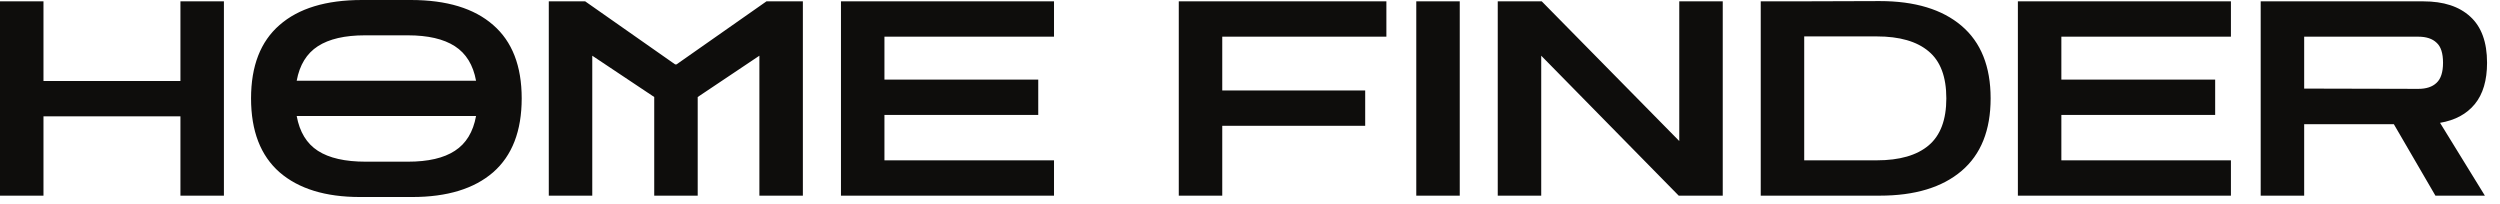
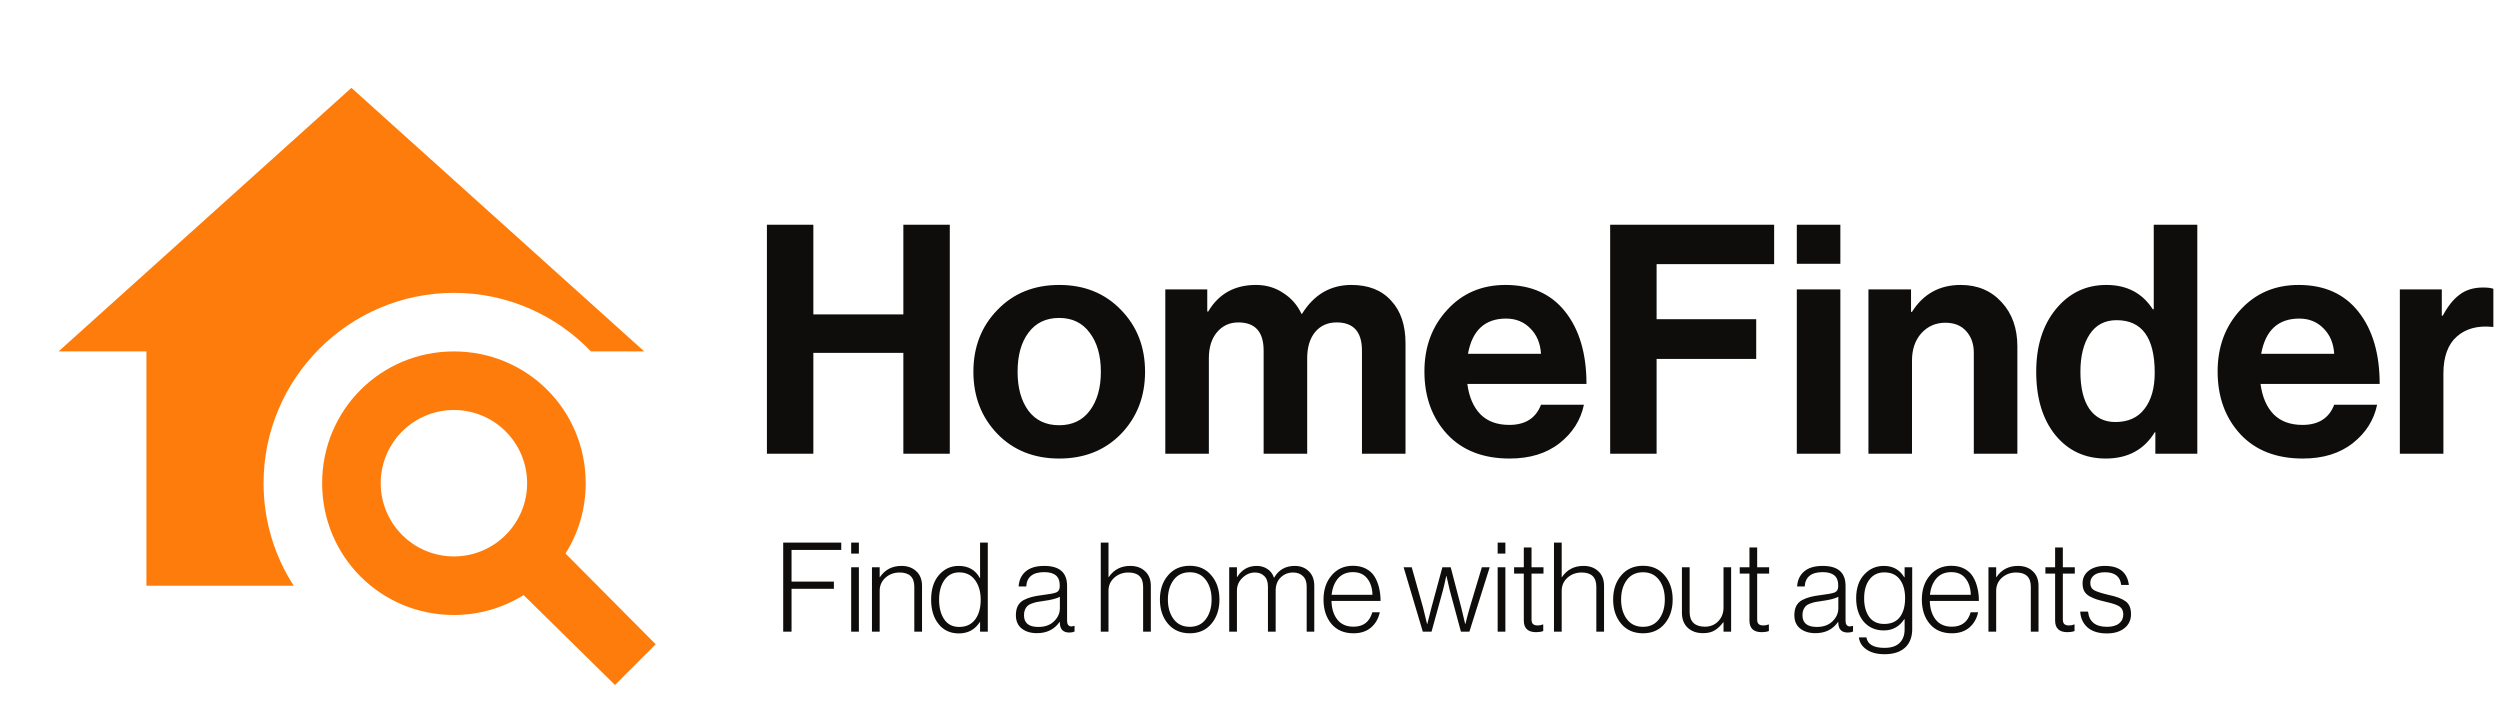
- <svg xmlns="http://www.w3.org/2000/svg" width="184" height="15" viewBox="0 0 184 15" fill="none">
-   <path d="M9.76622e-05 14.4V0.1H3.2V5.96H13.28V0.1H16.48V14.4H13.28V8.56H3.2V14.4H9.76622e-05ZM26.497 14.5C23.951 14.5 21.977 13.893 20.577 12.68C19.177 11.453 18.477 9.64 18.477 7.24C18.477 4.853 19.177 3.053 20.577 1.84C21.977 0.613 23.997 -9.82285e-05 26.637 -9.82285e-05H30.237C32.877 -9.82285e-05 34.897 0.613 36.297 1.84C37.697 3.053 38.397 4.853 38.397 7.24C38.397 9.64 37.697 11.453 36.297 12.68C34.897 13.893 32.911 14.5 30.337 14.5H26.497ZM26.857 2.6C25.377 2.6 24.224 2.867 23.397 3.4C22.571 3.933 22.051 4.78 21.837 5.94H35.037C34.824 4.78 34.304 3.933 33.477 3.4C32.651 2.867 31.497 2.6 30.017 2.6H26.857ZM26.917 11.9H30.017C31.511 11.9 32.664 11.633 33.477 11.1C34.304 10.567 34.824 9.713 35.037 8.54H21.837C22.051 9.713 22.571 10.567 23.397 11.1C24.224 11.633 25.397 11.9 26.917 11.9ZM40.391 14.4V0.1H43.071L49.691 4.74H49.791L56.411 0.1H59.091V14.4H55.891V4.1L51.351 7.14V14.4H48.151V7.14L43.591 4.1V14.4H40.391ZM61.895 14.4V0.1H77.575V2.7H65.095V5.86H76.415V8.46H65.095V11.8H77.575V14.4H61.895ZM86.758 14.4V0.1H102.038V2.7H89.958V6.66H100.478V9.26H89.958V14.4H86.758ZM104.238 14.4V0.1H107.438V14.4H104.238ZM110.234 14.4V0.1H113.474L123.594 10.38V0.1H126.794V14.4H123.554L113.434 4.1V14.4H110.234ZM129.59 14.4V0.1H131.95L138.35 0.08C140.937 0.08 142.943 0.687 144.37 1.9C145.797 3.113 146.51 4.893 146.51 7.24C146.51 9.587 145.797 11.367 144.37 12.58C142.943 13.793 140.937 14.4 138.35 14.4H129.59ZM138.13 2.68H132.79V11.8H138.13C139.81 11.8 141.083 11.433 141.95 10.7C142.817 9.967 143.25 8.813 143.25 7.24C143.25 5.653 142.817 4.5 141.95 3.78C141.083 3.047 139.81 2.68 138.13 2.68ZM148.516 14.4V0.1H164.196V2.7H151.716V5.86H163.036V8.46H151.716V11.8H164.196V14.4H148.516ZM166.387 14.4V0.1H178.367C179.847 0.1 180.993 0.473 181.807 1.22C182.633 1.967 183.047 3.1 183.047 4.62C183.047 5.913 182.747 6.927 182.147 7.66C181.547 8.393 180.693 8.853 179.587 9.04L182.887 14.4H179.247L176.187 9.14H169.587V14.4H166.387ZM177.987 2.7H169.587V6.52L177.987 6.54C178.573 6.54 179.02 6.393 179.327 6.1C179.647 5.807 179.807 5.313 179.807 4.62C179.807 3.913 179.647 3.42 179.327 3.14C179.02 2.847 178.573 2.7 177.987 2.7Z" fill="#0E0D0C" />
+ <svg xmlns="http://www.w3.org/2000/svg" width="281" height="79" viewBox="0 0 281 79" fill="none">
+   <path d="M86.201 51V25.26H91.421V35.34H101.537V25.26H106.757V51H101.537V39.66H91.421V51H86.201ZM126.005 48.768C124.205 50.616 121.889 51.54 119.057 51.54C116.225 51.54 113.909 50.616 112.109 48.768C110.309 46.896 109.409 44.568 109.409 41.784C109.409 39 110.309 36.684 112.109 34.836C113.909 32.964 116.225 32.028 119.057 32.028C121.889 32.028 124.205 32.964 126.005 34.836C127.805 36.684 128.705 39 128.705 41.784C128.705 44.568 127.805 46.896 126.005 48.768ZM119.057 47.796C120.521 47.796 121.661 47.256 122.477 46.176C123.317 45.072 123.737 43.608 123.737 41.784C123.737 39.96 123.317 38.496 122.477 37.392C121.661 36.288 120.521 35.736 119.057 35.736C117.569 35.736 116.417 36.288 115.601 37.392C114.785 38.472 114.377 39.936 114.377 41.784C114.377 43.608 114.785 45.072 115.601 46.176C116.417 47.256 117.569 47.796 119.057 47.796ZM130.98 51V32.532H135.696V35.016H135.804C136.98 33.024 138.768 32.028 141.168 32.028C142.32 32.028 143.34 32.328 144.228 32.928C145.14 33.504 145.824 34.284 146.28 35.268H146.352C147.696 33.108 149.544 32.028 151.896 32.028C153.816 32.028 155.304 32.616 156.36 33.792C157.44 34.944 157.98 36.54 157.98 38.58V51H153.084V39.408C153.084 37.296 152.136 36.24 150.24 36.24C149.208 36.24 148.392 36.612 147.792 37.356C147.216 38.076 146.928 39.048 146.928 40.272V51H142.032V39.408C142.032 37.296 141.084 36.24 139.188 36.24C138.204 36.24 137.4 36.612 136.776 37.356C136.176 38.076 135.876 39.048 135.876 40.272V51H130.98ZM169.68 51.54C166.704 51.54 164.364 50.628 162.66 48.804C160.956 46.956 160.104 44.604 160.104 41.748C160.104 38.988 160.956 36.684 162.66 34.836C164.364 32.964 166.548 32.028 169.212 32.028C172.116 32.028 174.36 33.036 175.944 35.052C177.528 37.068 178.32 39.768 178.32 43.152H164.928C165.12 44.616 165.612 45.756 166.404 46.572C167.196 47.364 168.276 47.76 169.644 47.76C171.444 47.76 172.632 47.004 173.208 45.492H178.032C177.672 47.22 176.76 48.66 175.296 49.812C173.832 50.964 171.96 51.54 169.68 51.54ZM169.284 35.808C166.908 35.808 165.48 37.128 165 39.768H173.208C173.136 38.592 172.74 37.644 172.02 36.924C171.3 36.18 170.388 35.808 169.284 35.808ZM180.982 51V25.26H199.414V29.688H186.202V35.88H197.398V40.344H186.202V51H180.982ZM201.961 51V32.532H206.857V51H201.961ZM201.961 29.652V25.26H206.857V29.652H201.961ZM214.8 32.532V35.052H214.908C216.18 33.036 218.004 32.028 220.38 32.028C222.276 32.028 223.812 32.676 224.988 33.972C226.164 35.244 226.752 36.9 226.752 38.94V51H221.856V39.66C221.856 38.652 221.568 37.836 220.992 37.212C220.44 36.588 219.66 36.276 218.652 36.276C217.572 36.276 216.672 36.672 215.952 37.464C215.256 38.256 214.908 39.276 214.908 40.524V51H210.012V32.532H214.8ZM236.682 51.54C234.354 51.54 232.47 50.664 231.03 48.912C229.59 47.136 228.87 44.76 228.87 41.784C228.87 38.904 229.602 36.564 231.066 34.764C232.554 32.94 234.45 32.028 236.754 32.028C239.058 32.028 240.798 32.94 241.974 34.764H242.082V25.26H246.978V51H242.262V48.588H242.19C240.99 50.556 239.154 51.54 236.682 51.54ZM237.762 47.436C239.202 47.436 240.294 46.944 241.038 45.96C241.806 44.976 242.19 43.62 242.19 41.892C242.19 37.956 240.762 35.988 237.906 35.988C236.586 35.988 235.578 36.516 234.882 37.572C234.186 38.628 233.838 40.032 233.838 41.784C233.838 43.584 234.174 44.976 234.846 45.96C235.542 46.944 236.514 47.436 237.762 47.436ZM258.836 51.54C255.86 51.54 253.52 50.628 251.816 48.804C250.112 46.956 249.26 44.604 249.26 41.748C249.26 38.988 250.112 36.684 251.816 34.836C253.52 32.964 255.704 32.028 258.368 32.028C261.272 32.028 263.516 33.036 265.1 35.052C266.684 37.068 267.476 39.768 267.476 43.152H254.084C254.276 44.616 254.768 45.756 255.56 46.572C256.352 47.364 257.432 47.76 258.8 47.76C260.6 47.76 261.788 47.004 262.364 45.492H267.188C266.828 47.22 265.916 48.66 264.452 49.812C262.988 50.964 261.116 51.54 258.836 51.54ZM258.44 35.808C256.064 35.808 254.636 37.128 254.156 39.768H262.364C262.292 38.592 261.896 37.644 261.176 36.924C260.456 36.18 259.544 35.808 258.44 35.808ZM274.458 32.532V35.484H274.566C275.142 34.404 275.778 33.612 276.474 33.108C277.17 32.58 278.046 32.316 279.102 32.316C279.606 32.316 279.99 32.364 280.254 32.46V36.744H280.146C278.49 36.576 277.158 36.936 276.15 37.824C275.142 38.712 274.638 40.104 274.638 42V51H269.742V32.532H274.458Z" fill="#0E0D0C" />
+   <path d="M88.032 71V60.99H94.556V61.816H88.97V65.372H93.73V66.184H88.97V71H88.032ZM95.671 71V63.762H96.539V71H95.671ZM95.671 62.222V60.99H96.539V62.222H95.671ZM98.008 71V63.762H98.876V64.868H98.904C99.474 64.028 100.281 63.608 101.326 63.608C102.017 63.608 102.572 63.809 102.992 64.21C103.422 64.602 103.636 65.153 103.636 65.862V71H102.768V65.946C102.768 64.882 102.218 64.35 101.116 64.35C100.491 64.35 99.959 64.546 99.52 64.938C99.091 65.33 98.876 65.82 98.876 66.408V71H98.008ZM107.78 71.196C106.818 71.196 106.058 70.846 105.498 70.146C104.938 69.446 104.658 68.531 104.658 67.402C104.658 66.235 104.952 65.311 105.54 64.63C106.128 63.949 106.865 63.608 107.752 63.608C108.844 63.608 109.637 64.061 110.132 64.966H110.16V60.99H111.028V71H110.16V69.922H110.132C109.581 70.771 108.797 71.196 107.78 71.196ZM107.808 70.468C108.582 70.468 109.18 70.193 109.6 69.642C110.02 69.082 110.23 68.34 110.23 67.416C110.23 66.501 110.015 65.759 109.586 65.19C109.166 64.621 108.573 64.336 107.808 64.336C107.108 64.336 106.557 64.621 106.156 65.19C105.754 65.75 105.554 66.492 105.554 67.416C105.554 68.312 105.745 69.045 106.128 69.614C106.52 70.183 107.08 70.468 107.808 70.468ZM116.552 71.168C115.852 71.168 115.283 70.995 114.844 70.65C114.406 70.305 114.186 69.805 114.186 69.152C114.186 68.741 114.256 68.396 114.396 68.116C114.546 67.827 114.77 67.603 115.068 67.444C115.376 67.285 115.684 67.169 115.992 67.094C116.31 67.01 116.702 66.94 117.168 66.884C117.952 66.791 118.47 66.693 118.722 66.59C118.984 66.478 119.114 66.249 119.114 65.904V65.764C119.114 64.793 118.536 64.308 117.378 64.308C116.09 64.308 115.414 64.845 115.348 65.918H114.494C114.541 65.199 114.807 64.635 115.292 64.224C115.778 63.813 116.473 63.608 117.378 63.608C119.086 63.608 119.94 64.355 119.94 65.848V69.782C119.94 70.183 120.099 70.393 120.416 70.412C120.463 70.412 120.57 70.393 120.738 70.356H120.78V70.986C120.612 71.061 120.416 71.098 120.192 71.098C119.52 71.098 119.166 70.757 119.128 70.076V69.922H119.086C118.498 70.753 117.654 71.168 116.552 71.168ZM116.706 70.468C117.453 70.468 118.041 70.258 118.47 69.838C118.909 69.409 119.128 68.923 119.128 68.382V67.08C118.774 67.276 118.148 67.435 117.252 67.556C116.954 67.593 116.716 67.631 116.538 67.668C116.37 67.705 116.179 67.761 115.964 67.836C115.759 67.911 115.6 67.999 115.488 68.102C115.386 68.205 115.292 68.345 115.208 68.522C115.134 68.699 115.096 68.909 115.096 69.152C115.096 70.029 115.633 70.468 116.706 70.468ZM123.726 71V60.99H124.594V64.868H124.622C125.191 64.028 125.999 63.608 127.044 63.608C127.735 63.608 128.29 63.809 128.71 64.21C129.139 64.602 129.354 65.153 129.354 65.862V71H128.486V65.946C128.486 64.882 127.935 64.35 126.834 64.35C126.209 64.35 125.677 64.546 125.238 64.938C124.809 65.33 124.594 65.82 124.594 66.408V71H123.726ZM133.734 70.454C134.509 70.454 135.111 70.165 135.54 69.586C135.97 69.007 136.184 68.275 136.184 67.388C136.184 66.501 135.97 65.769 135.54 65.19C135.111 64.611 134.509 64.322 133.734 64.322C132.95 64.322 132.344 64.611 131.914 65.19C131.485 65.769 131.27 66.501 131.27 67.388C131.27 68.275 131.485 69.007 131.914 69.586C132.344 70.165 132.95 70.454 133.734 70.454ZM133.734 71.182C132.708 71.182 131.891 70.827 131.284 70.118C130.678 69.399 130.374 68.489 130.374 67.388C130.374 66.287 130.678 65.381 131.284 64.672C131.891 63.953 132.708 63.594 133.734 63.594C134.752 63.594 135.559 63.953 136.156 64.672C136.763 65.381 137.066 66.287 137.066 67.388C137.066 68.489 136.763 69.399 136.156 70.118C135.559 70.827 134.752 71.182 133.734 71.182ZM138.163 71V63.762H139.031V64.854H139.059C139.581 64.023 140.314 63.608 141.257 63.608C141.714 63.608 142.115 63.725 142.461 63.958C142.806 64.182 143.049 64.504 143.189 64.924H143.217C143.721 64.047 144.495 63.608 145.541 63.608C146.175 63.608 146.698 63.809 147.109 64.21C147.519 64.602 147.725 65.153 147.725 65.862V71H146.871V65.932C146.871 65.409 146.731 65.017 146.451 64.756C146.171 64.485 145.802 64.35 145.345 64.35C144.794 64.35 144.327 64.537 143.945 64.91C143.571 65.274 143.385 65.769 143.385 66.394V71H142.517V65.932C142.517 65.409 142.381 65.017 142.111 64.756C141.849 64.485 141.499 64.35 141.061 64.35C140.529 64.35 140.057 64.551 139.647 64.952C139.236 65.344 139.031 65.825 139.031 66.394V71H138.163ZM152.137 71.182C151.082 71.182 150.256 70.832 149.659 70.132C149.062 69.423 148.763 68.508 148.763 67.388C148.763 66.287 149.066 65.381 149.673 64.672C150.28 63.953 151.078 63.594 152.067 63.594C152.627 63.594 153.112 63.701 153.523 63.916C153.943 64.131 154.27 64.429 154.503 64.812C154.736 65.195 154.904 65.615 155.007 66.072C155.119 66.52 155.175 67.01 155.175 67.542H149.659C149.678 68.401 149.897 69.101 150.317 69.642C150.737 70.174 151.344 70.44 152.137 70.44C153.238 70.44 153.943 69.899 154.251 68.816H155.091C154.932 69.544 154.596 70.123 154.083 70.552C153.579 70.972 152.93 71.182 152.137 71.182ZM149.673 66.856H154.265C154.246 66.1 154.05 65.489 153.677 65.022C153.313 64.546 152.776 64.308 152.067 64.308C151.367 64.308 150.812 64.541 150.401 65.008C150 65.475 149.757 66.091 149.673 66.856ZM159.924 71L157.768 63.762H158.678L159.938 68.242L160.4 70.132H160.428C160.615 69.357 160.769 68.751 160.89 68.312L162.122 63.762H163.06L164.25 68.312L164.684 70.132H164.712C164.908 69.339 165.076 68.709 165.216 68.242L166.56 63.762H167.442L165.16 71H164.208L162.962 66.38L162.584 64.742H162.556C162.425 65.377 162.299 65.923 162.178 66.38L160.904 71H159.924ZM168.337 71V63.762H169.205V71H168.337ZM168.337 62.222V60.99H169.205V62.222H168.337ZM172.662 71.056C171.738 71.056 171.276 70.622 171.276 69.754V64.476H170.184V63.762H171.276V61.536H172.144V63.762H173.488V64.476H172.144V69.614C172.144 69.866 172.2 70.043 172.312 70.146C172.424 70.249 172.602 70.3 172.844 70.3C173.059 70.3 173.25 70.263 173.418 70.188H173.46V70.93C173.227 71.014 172.961 71.056 172.662 71.056ZM174.667 71V60.99H175.535V64.868H175.563C176.133 64.028 176.94 63.608 177.985 63.608C178.676 63.608 179.231 63.809 179.651 64.21C180.081 64.602 180.295 65.153 180.295 65.862V71H179.427V65.946C179.427 64.882 178.877 64.35 177.775 64.35C177.15 64.35 176.618 64.546 176.179 64.938C175.75 65.33 175.535 65.82 175.535 66.408V71H174.667ZM184.676 70.454C185.45 70.454 186.052 70.165 186.482 69.586C186.911 69.007 187.126 68.275 187.126 67.388C187.126 66.501 186.911 65.769 186.482 65.19C186.052 64.611 185.45 64.322 184.676 64.322C183.892 64.322 183.285 64.611 182.856 65.19C182.426 65.769 182.212 66.501 182.212 67.388C182.212 68.275 182.426 69.007 182.856 69.586C183.285 70.165 183.892 70.454 184.676 70.454ZM184.676 71.182C183.649 71.182 182.832 70.827 182.226 70.118C181.619 69.399 181.316 68.489 181.316 67.388C181.316 66.287 181.619 65.381 182.226 64.672C182.832 63.953 183.649 63.594 184.676 63.594C185.693 63.594 186.5 63.953 187.098 64.672C187.704 65.381 188.008 66.287 188.008 67.388C188.008 68.489 187.704 69.399 187.098 70.118C186.5 70.827 185.693 71.182 184.676 71.182ZM191.428 71.168C190.719 71.168 190.145 70.967 189.706 70.566C189.267 70.155 189.048 69.591 189.048 68.872V63.762H189.916V68.816C189.916 69.348 190.065 69.754 190.364 70.034C190.663 70.305 191.083 70.44 191.624 70.44C192.24 70.44 192.744 70.235 193.136 69.824C193.528 69.413 193.724 68.9 193.724 68.284V63.762H194.578V71H193.724V69.936H193.696C193.407 70.328 193.089 70.631 192.744 70.846C192.399 71.061 191.96 71.168 191.428 71.168ZM198.024 71.056C197.1 71.056 196.638 70.622 196.638 69.754V64.476H195.546V63.762H196.638V61.536H197.506V63.762H198.85V64.476H197.506V69.614C197.506 69.866 197.562 70.043 197.674 70.146C197.786 70.249 197.963 70.3 198.206 70.3C198.42 70.3 198.612 70.263 198.78 70.188H198.822V70.93C198.588 71.014 198.322 71.056 198.024 71.056ZM204.052 71.168C203.352 71.168 202.783 70.995 202.344 70.65C201.906 70.305 201.686 69.805 201.686 69.152C201.686 68.741 201.756 68.396 201.896 68.116C202.046 67.827 202.27 67.603 202.568 67.444C202.876 67.285 203.184 67.169 203.492 67.094C203.81 67.01 204.202 66.94 204.668 66.884C205.452 66.791 205.97 66.693 206.222 66.59C206.484 66.478 206.614 66.249 206.614 65.904V65.764C206.614 64.793 206.036 64.308 204.878 64.308C203.59 64.308 202.914 64.845 202.848 65.918H201.994C202.041 65.199 202.307 64.635 202.792 64.224C203.278 63.813 203.973 63.608 204.878 63.608C206.586 63.608 207.44 64.355 207.44 65.848V69.782C207.44 70.183 207.599 70.393 207.916 70.412C207.963 70.412 208.07 70.393 208.238 70.356H208.28V70.986C208.112 71.061 207.916 71.098 207.692 71.098C207.02 71.098 206.666 70.757 206.628 70.076V69.922H206.586C205.998 70.753 205.154 71.168 204.052 71.168ZM204.206 70.468C204.953 70.468 205.541 70.258 205.97 69.838C206.409 69.409 206.628 68.923 206.628 68.382V67.08C206.274 67.276 205.648 67.435 204.752 67.556C204.454 67.593 204.216 67.631 204.038 67.668C203.87 67.705 203.679 67.761 203.464 67.836C203.259 67.911 203.1 67.999 202.988 68.102C202.886 68.205 202.792 68.345 202.708 68.522C202.634 68.699 202.596 68.909 202.596 69.152C202.596 70.029 203.133 70.468 204.206 70.468ZM211.838 73.534C210.98 73.534 210.298 73.357 209.794 73.002C209.29 72.657 209.006 72.204 208.94 71.644H209.78C209.92 72.428 210.597 72.82 211.81 72.82C212.566 72.82 213.131 72.638 213.504 72.274C213.887 71.91 214.078 71.401 214.078 70.748V69.6H214.036C213.486 70.44 212.72 70.86 211.74 70.86C210.798 70.86 210.042 70.529 209.472 69.866C208.912 69.194 208.632 68.321 208.632 67.248C208.632 66.119 208.931 65.232 209.528 64.588C210.126 63.935 210.863 63.608 211.74 63.608C212.758 63.608 213.523 64.033 214.036 64.882H214.078V63.762H214.932V70.72C214.932 71.523 214.708 72.171 214.26 72.666C213.71 73.245 212.902 73.534 211.838 73.534ZM211.782 70.132C212.566 70.132 213.154 69.875 213.546 69.362C213.938 68.839 214.134 68.13 214.134 67.234C214.134 66.347 213.934 65.643 213.532 65.12C213.14 64.597 212.562 64.336 211.796 64.336C211.087 64.336 210.532 64.602 210.13 65.134C209.729 65.657 209.528 66.366 209.528 67.262C209.528 68.121 209.72 68.816 210.102 69.348C210.485 69.871 211.045 70.132 211.782 70.132ZM219.389 71.182C218.334 71.182 217.508 70.832 216.911 70.132C216.314 69.423 216.015 68.508 216.015 67.388C216.015 66.287 216.318 65.381 216.925 64.672C217.532 63.953 218.33 63.594 219.319 63.594C219.879 63.594 220.364 63.701 220.775 63.916C221.195 64.131 221.522 64.429 221.755 64.812C221.988 65.195 222.156 65.615 222.259 66.072C222.371 66.52 222.427 67.01 222.427 67.542H216.911C216.93 68.401 217.149 69.101 217.569 69.642C217.989 70.174 218.596 70.44 219.389 70.44C220.49 70.44 221.195 69.899 221.503 68.816H222.343C222.184 69.544 221.848 70.123 221.335 70.552C220.831 70.972 220.182 71.182 219.389 71.182ZM216.925 66.856H221.517C221.498 66.1 221.302 65.489 220.929 65.022C220.565 64.546 220.028 64.308 219.319 64.308C218.619 64.308 218.064 64.541 217.653 65.008C217.252 65.475 217.009 66.091 216.925 66.856ZM223.502 71V63.762H224.37V64.868H224.398C224.968 64.028 225.775 63.608 226.82 63.608C227.511 63.608 228.066 63.809 228.486 64.21C228.916 64.602 229.13 65.153 229.13 65.862V71H228.262V65.946C228.262 64.882 227.712 64.35 226.61 64.35C225.985 64.35 225.453 64.546 225.014 64.938C224.585 65.33 224.37 65.82 224.37 66.408V71H223.502ZM232.381 71.056C231.457 71.056 230.995 70.622 230.995 69.754V64.476H229.903V63.762H230.995V61.536H231.863V63.762H233.207V64.476H231.863V69.614C231.863 69.866 231.919 70.043 232.031 70.146C232.143 70.249 232.32 70.3 232.563 70.3C232.778 70.3 232.969 70.263 233.137 70.188H233.179V70.93C232.946 71.014 232.68 71.056 232.381 71.056ZM236.81 71.196C235.877 71.196 235.153 70.972 234.64 70.524C234.136 70.076 233.861 69.483 233.814 68.746H234.696C234.817 69.885 235.527 70.454 236.824 70.454C237.412 70.454 237.865 70.328 238.182 70.076C238.499 69.824 238.658 69.483 238.658 69.054C238.658 68.662 238.523 68.373 238.252 68.186C237.991 67.999 237.482 67.822 236.726 67.654C236.287 67.551 235.937 67.458 235.676 67.374C235.415 67.29 235.144 67.173 234.864 67.024C234.593 66.865 234.393 66.669 234.262 66.436C234.141 66.193 234.08 65.904 234.08 65.568C234.08 64.971 234.313 64.495 234.78 64.14C235.247 63.785 235.853 63.608 236.6 63.608C238.205 63.608 239.101 64.322 239.288 65.75H238.42C238.317 64.798 237.711 64.322 236.6 64.322C236.059 64.322 235.648 64.434 235.368 64.658C235.088 64.882 234.948 65.171 234.948 65.526C234.948 65.909 235.097 66.184 235.396 66.352C235.695 66.511 236.236 66.683 237.02 66.87C237.879 67.047 238.509 67.285 238.91 67.584C239.321 67.873 239.526 68.359 239.526 69.04C239.526 69.693 239.279 70.216 238.784 70.608C238.299 71 237.641 71.196 236.81 71.196Z" fill="#0E0D0C" />
+   <path d="M63.562 62.212C65.01 59.941 65.833 57.209 65.833 54.312C65.833 46.083 59.25 39.5 51.02 39.5C42.791 39.5 36.208 46.083 36.208 54.312C36.208 62.542 42.791 69.125 51.02 69.125C53.884 69.125 56.583 68.302 58.855 66.887L69.125 76.992L73.7 72.417L63.562 62.212ZM51.02 62.542C48.838 62.542 46.745 61.675 45.202 60.131C43.658 58.588 42.791 56.495 42.791 54.312C42.791 52.13 43.658 50.037 45.202 48.494C46.745 46.95 48.838 46.083 51.02 46.083C53.203 46.083 55.296 46.95 56.839 48.494C58.383 50.037 59.25 52.13 59.25 54.312C59.25 56.495 58.383 58.588 56.839 60.131C55.296 61.675 53.203 62.542 51.02 62.542ZM16.458 65.833V39.5H6.583L39.5 9.875L72.416 39.5H66.425C62.541 35.451 57.077 32.917 51.02 32.917C39.236 32.917 29.625 42.528 29.625 54.312C29.625 58.559 30.875 62.542 33.015 65.833H16.458Z" fill="#FE7C0B" />
</svg>
